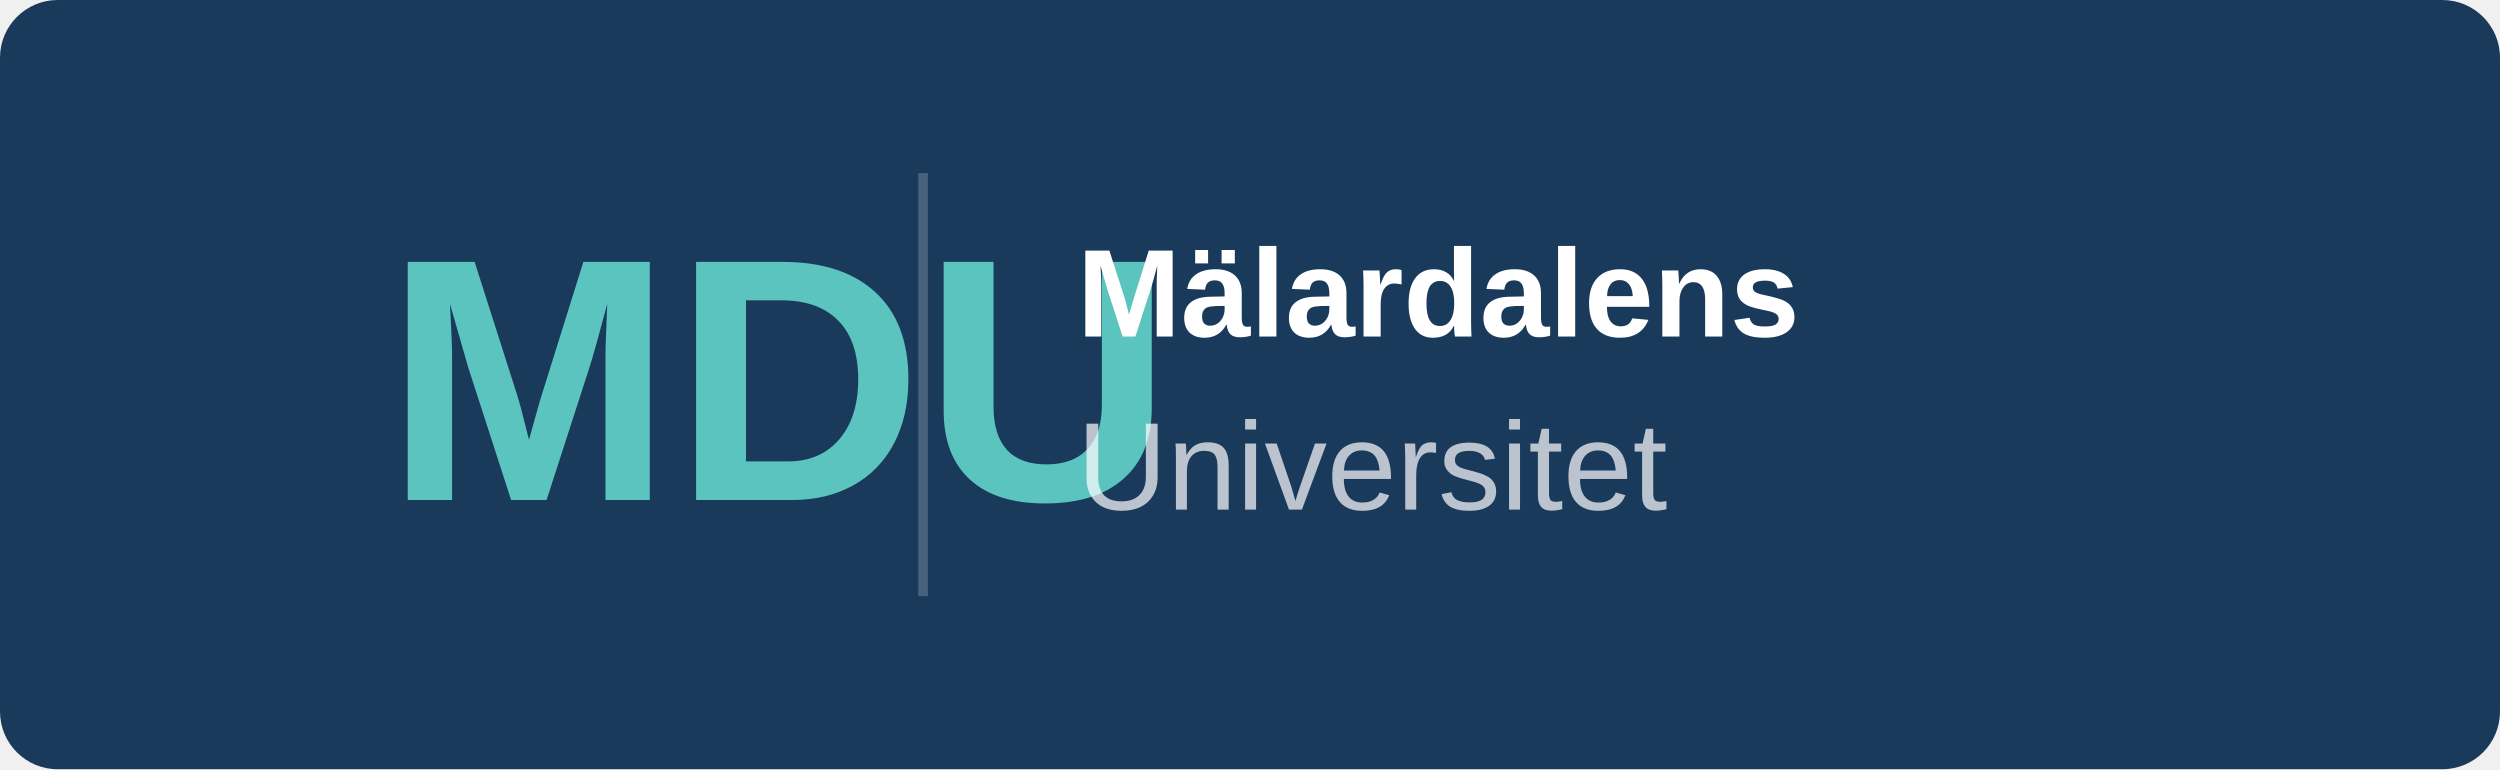
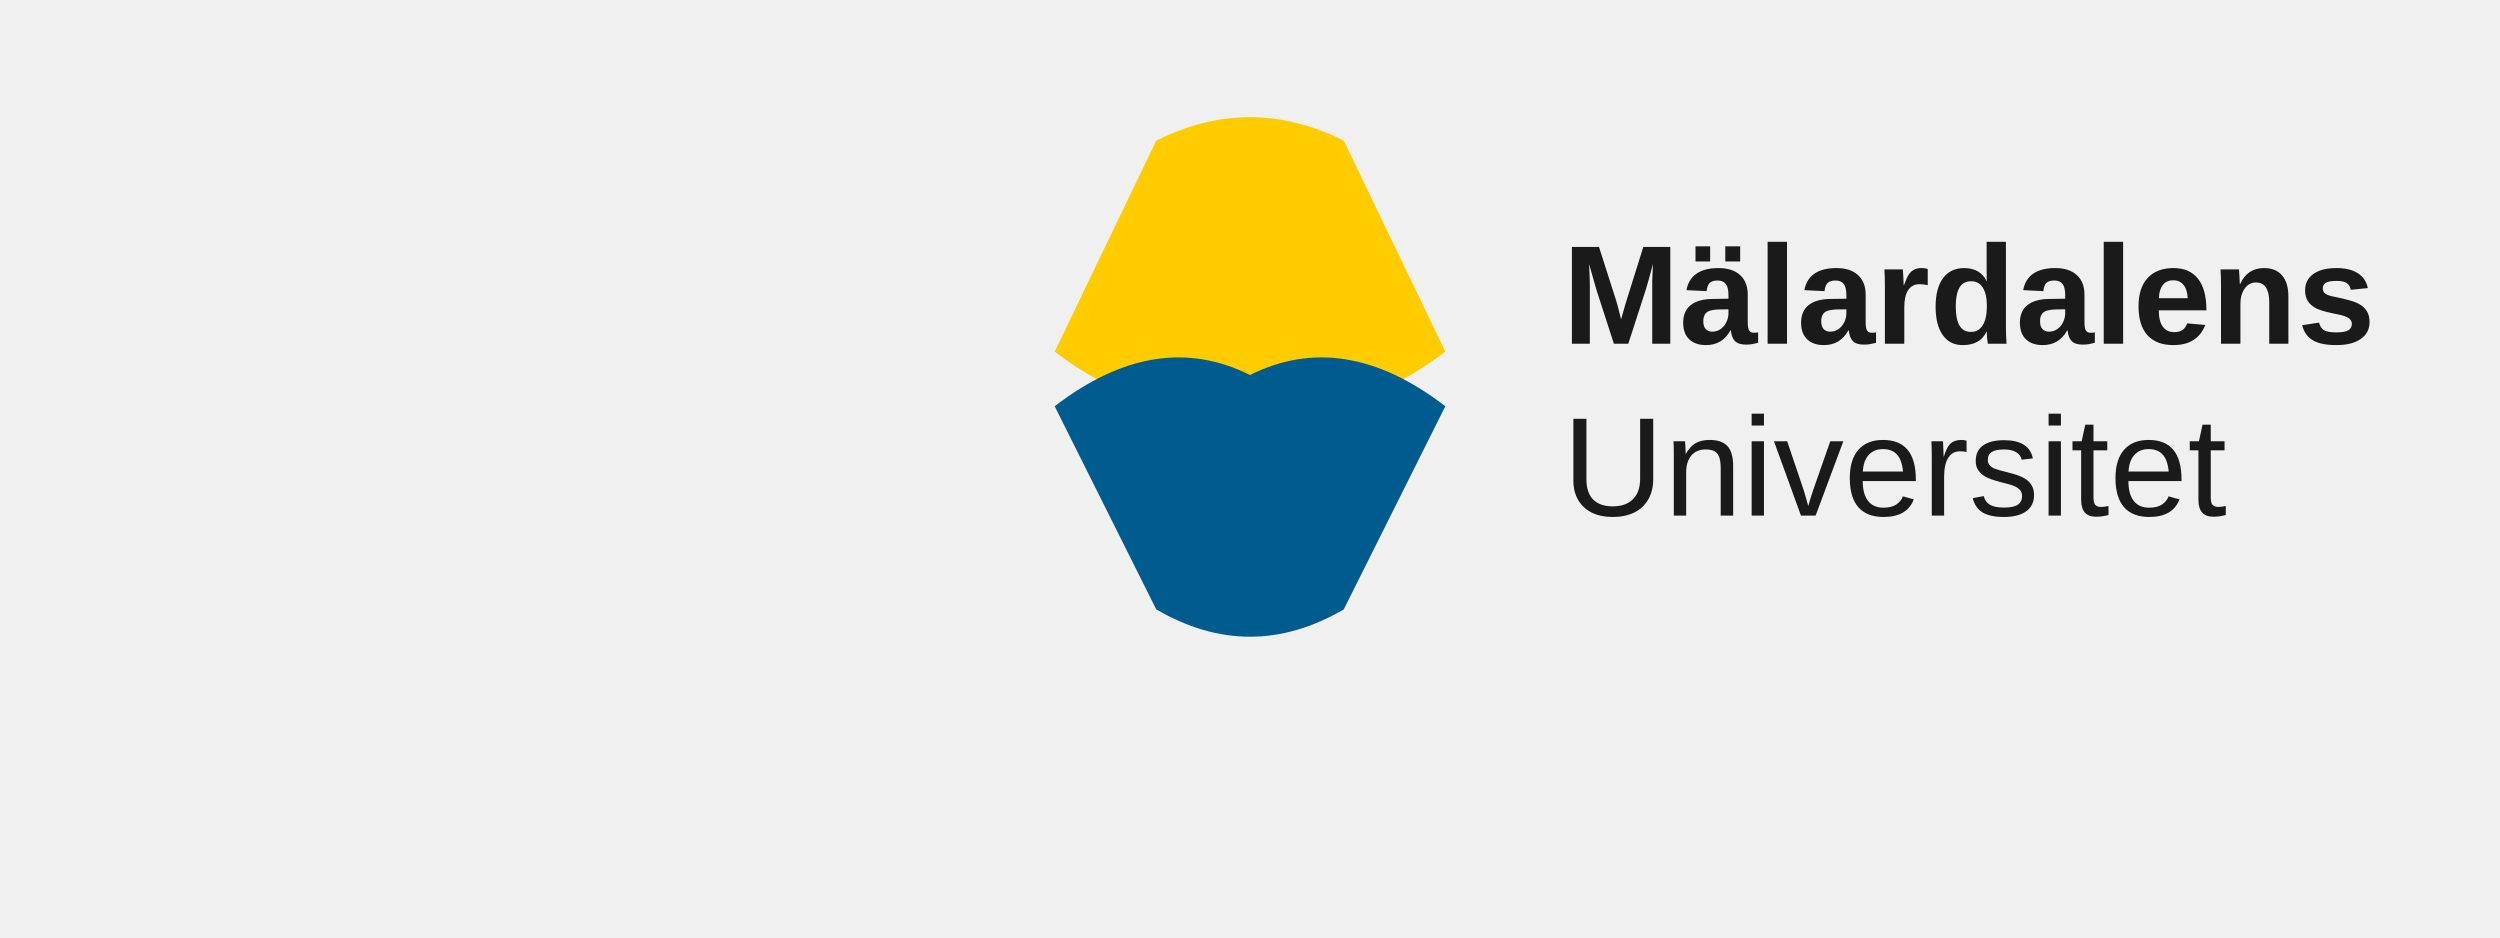
- <svg xmlns="http://www.w3.org/2000/svg" viewBox="0 0 260 80">
-   <rect width="260" height="80" rx="6" fill="#1a3a5c" />
-   <text x="40" y="52" font-family="Arial Black,Arial,sans-serif" font-weight="900" font-size="36" fill="#5bc4bf">MDU</text>
-   <line x1="96" y1="18" x2="96" y2="62" stroke="rgba(255,255,255,0.2)" stroke-width="1" />
-   <text x="112" y="35" font-family="Arial,sans-serif" font-weight="600" font-size="13" fill="white">Mälardalens</text>
-   <text x="112" y="53" font-family="Arial,sans-serif" font-weight="300" font-size="13" fill="rgba(255,255,255,0.7)">Universitet</text>
+ <svg xmlns="http://www.w3.org/2000/svg" viewBox="0 0 320 120">
+   <path d="M148 18 Q160 12 172 18 L185 45 Q172 55 160 50 Q148 55 135 45 Z" fill="#FFCC00" />
+   <path d="M135 52 Q148 42 160 48 Q172 42 185 52 L172 78 Q160 85 148 78 Z" fill="#005B8E" />
+   <text x="200" y="44" font-family="Arial,Helvetica,sans-serif" font-weight="700" font-size="18" fill="#1a1a1a">Mälardalens</text>
+   <text x="200" y="66" font-family="Arial,Helvetica,sans-serif" font-weight="400" font-size="18" fill="#1a1a1a">Universitet</text>
</svg>
